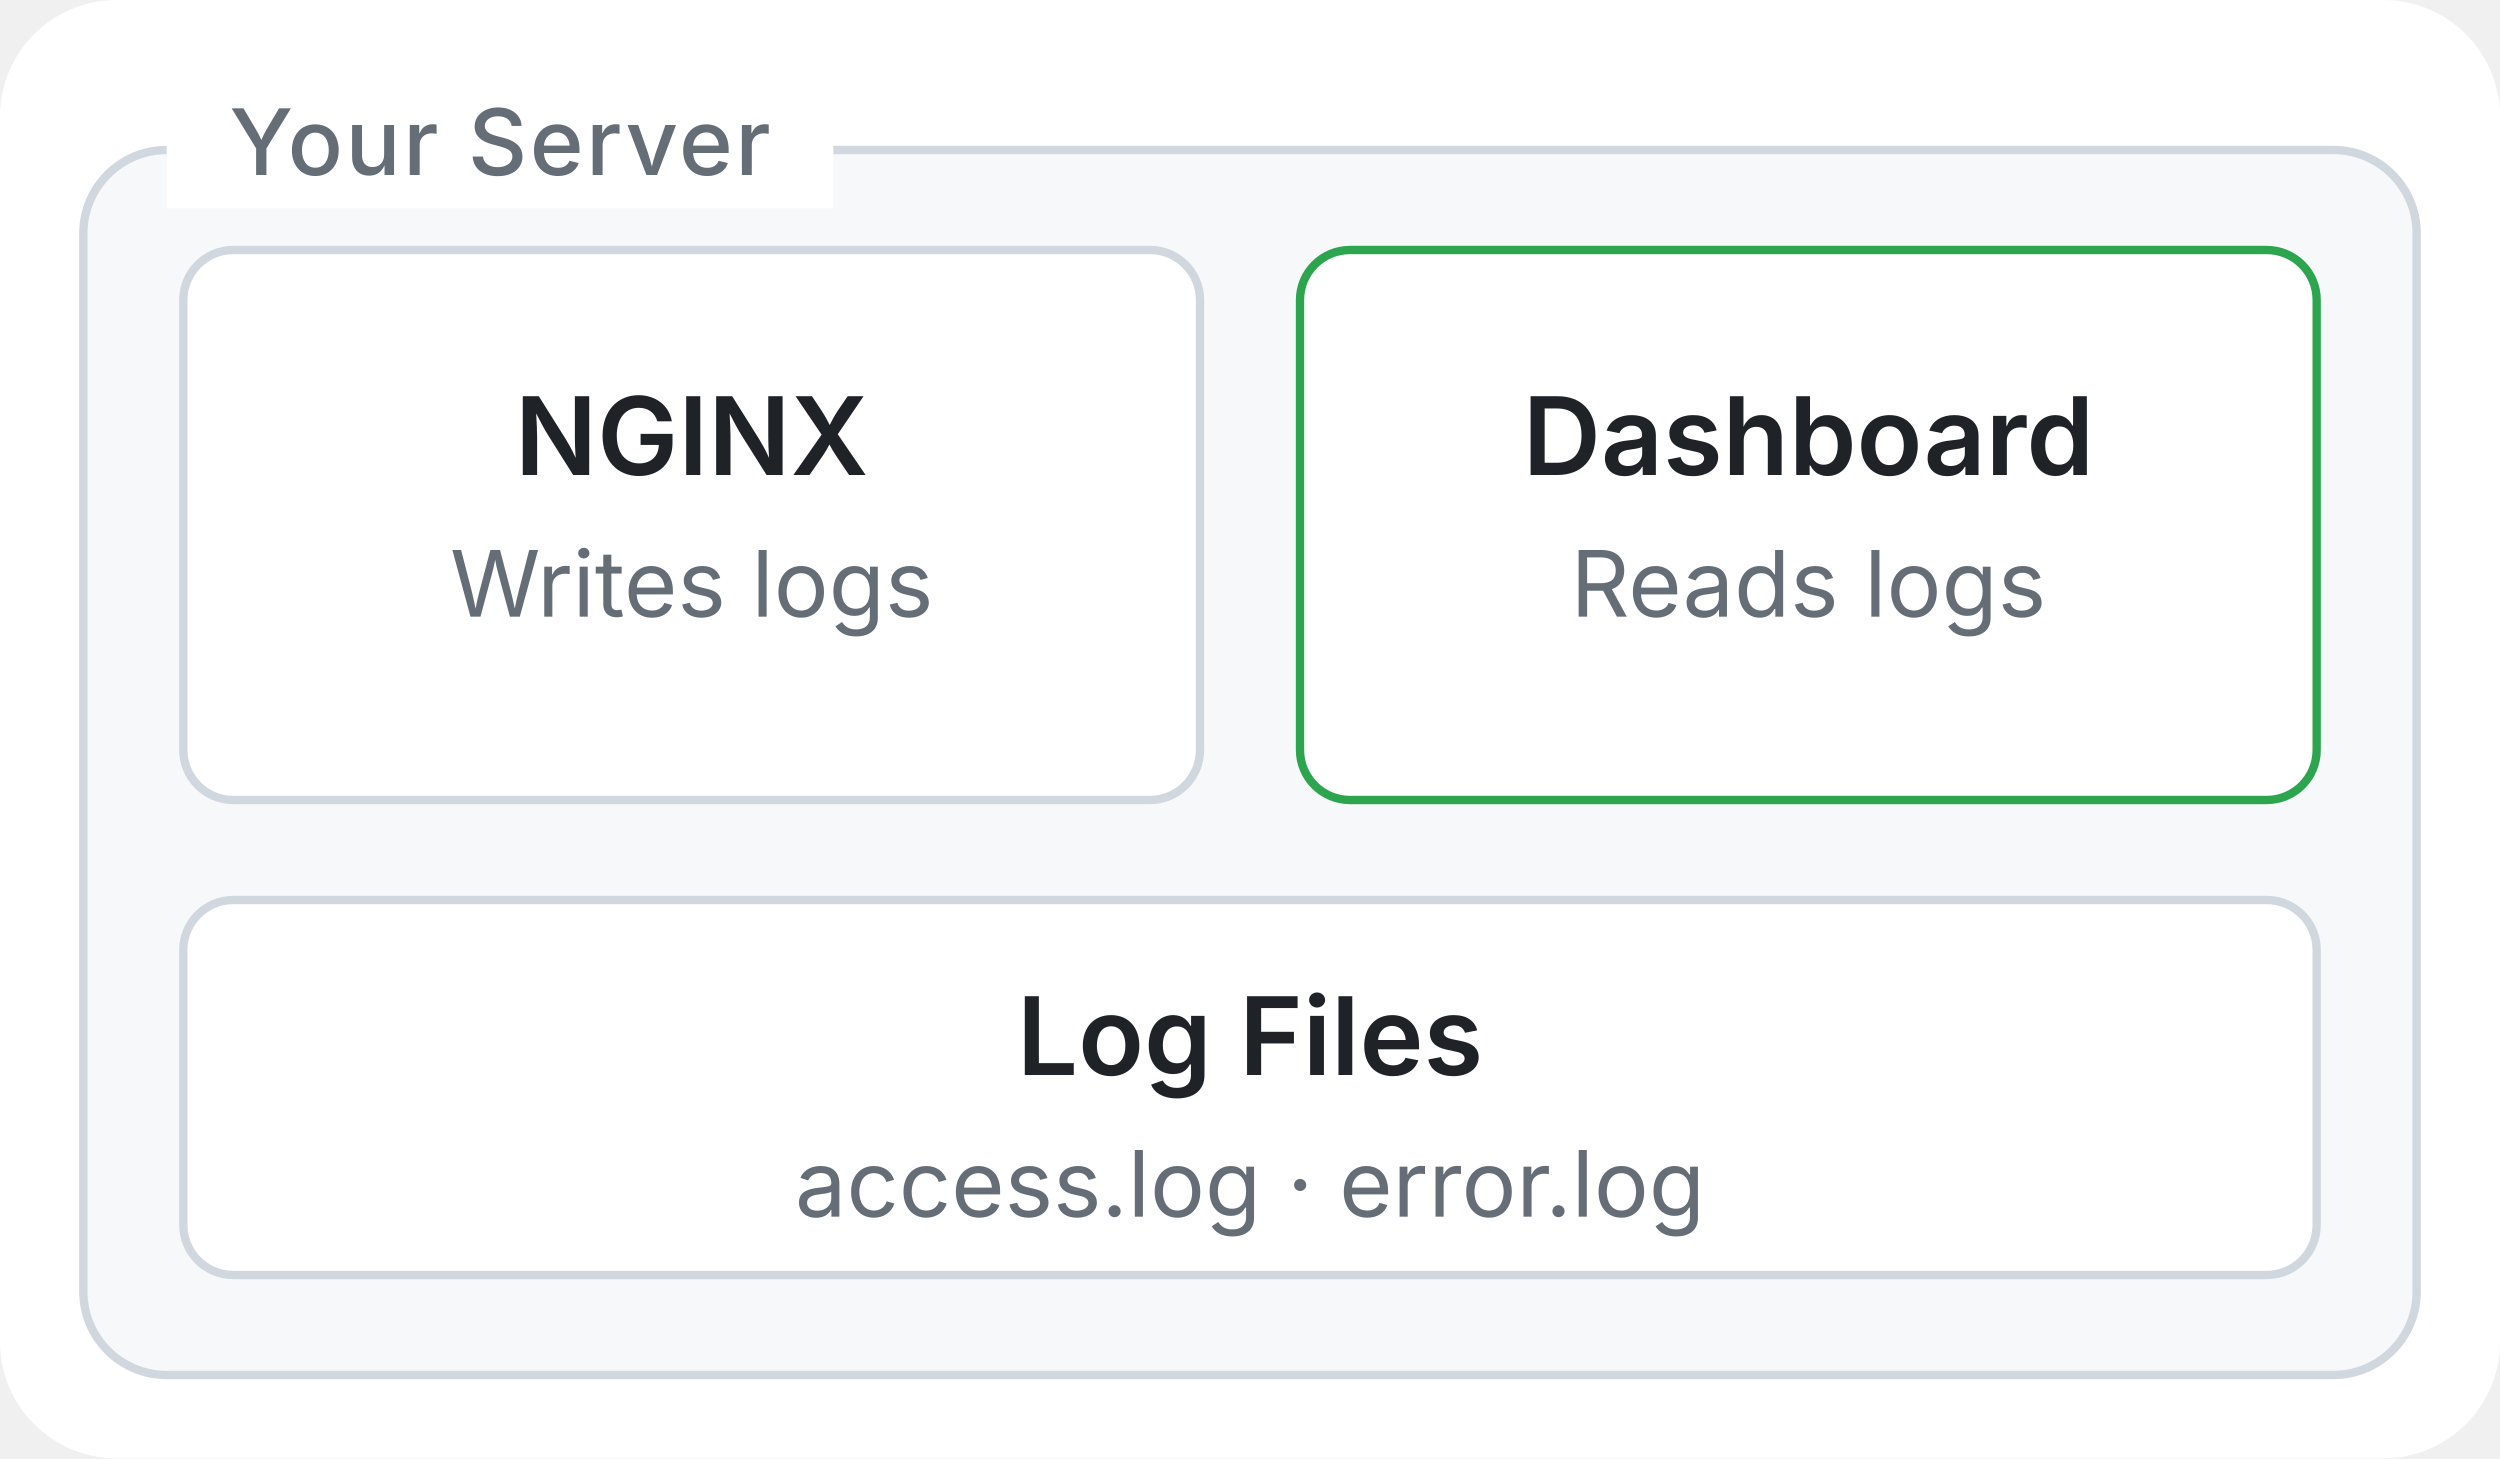
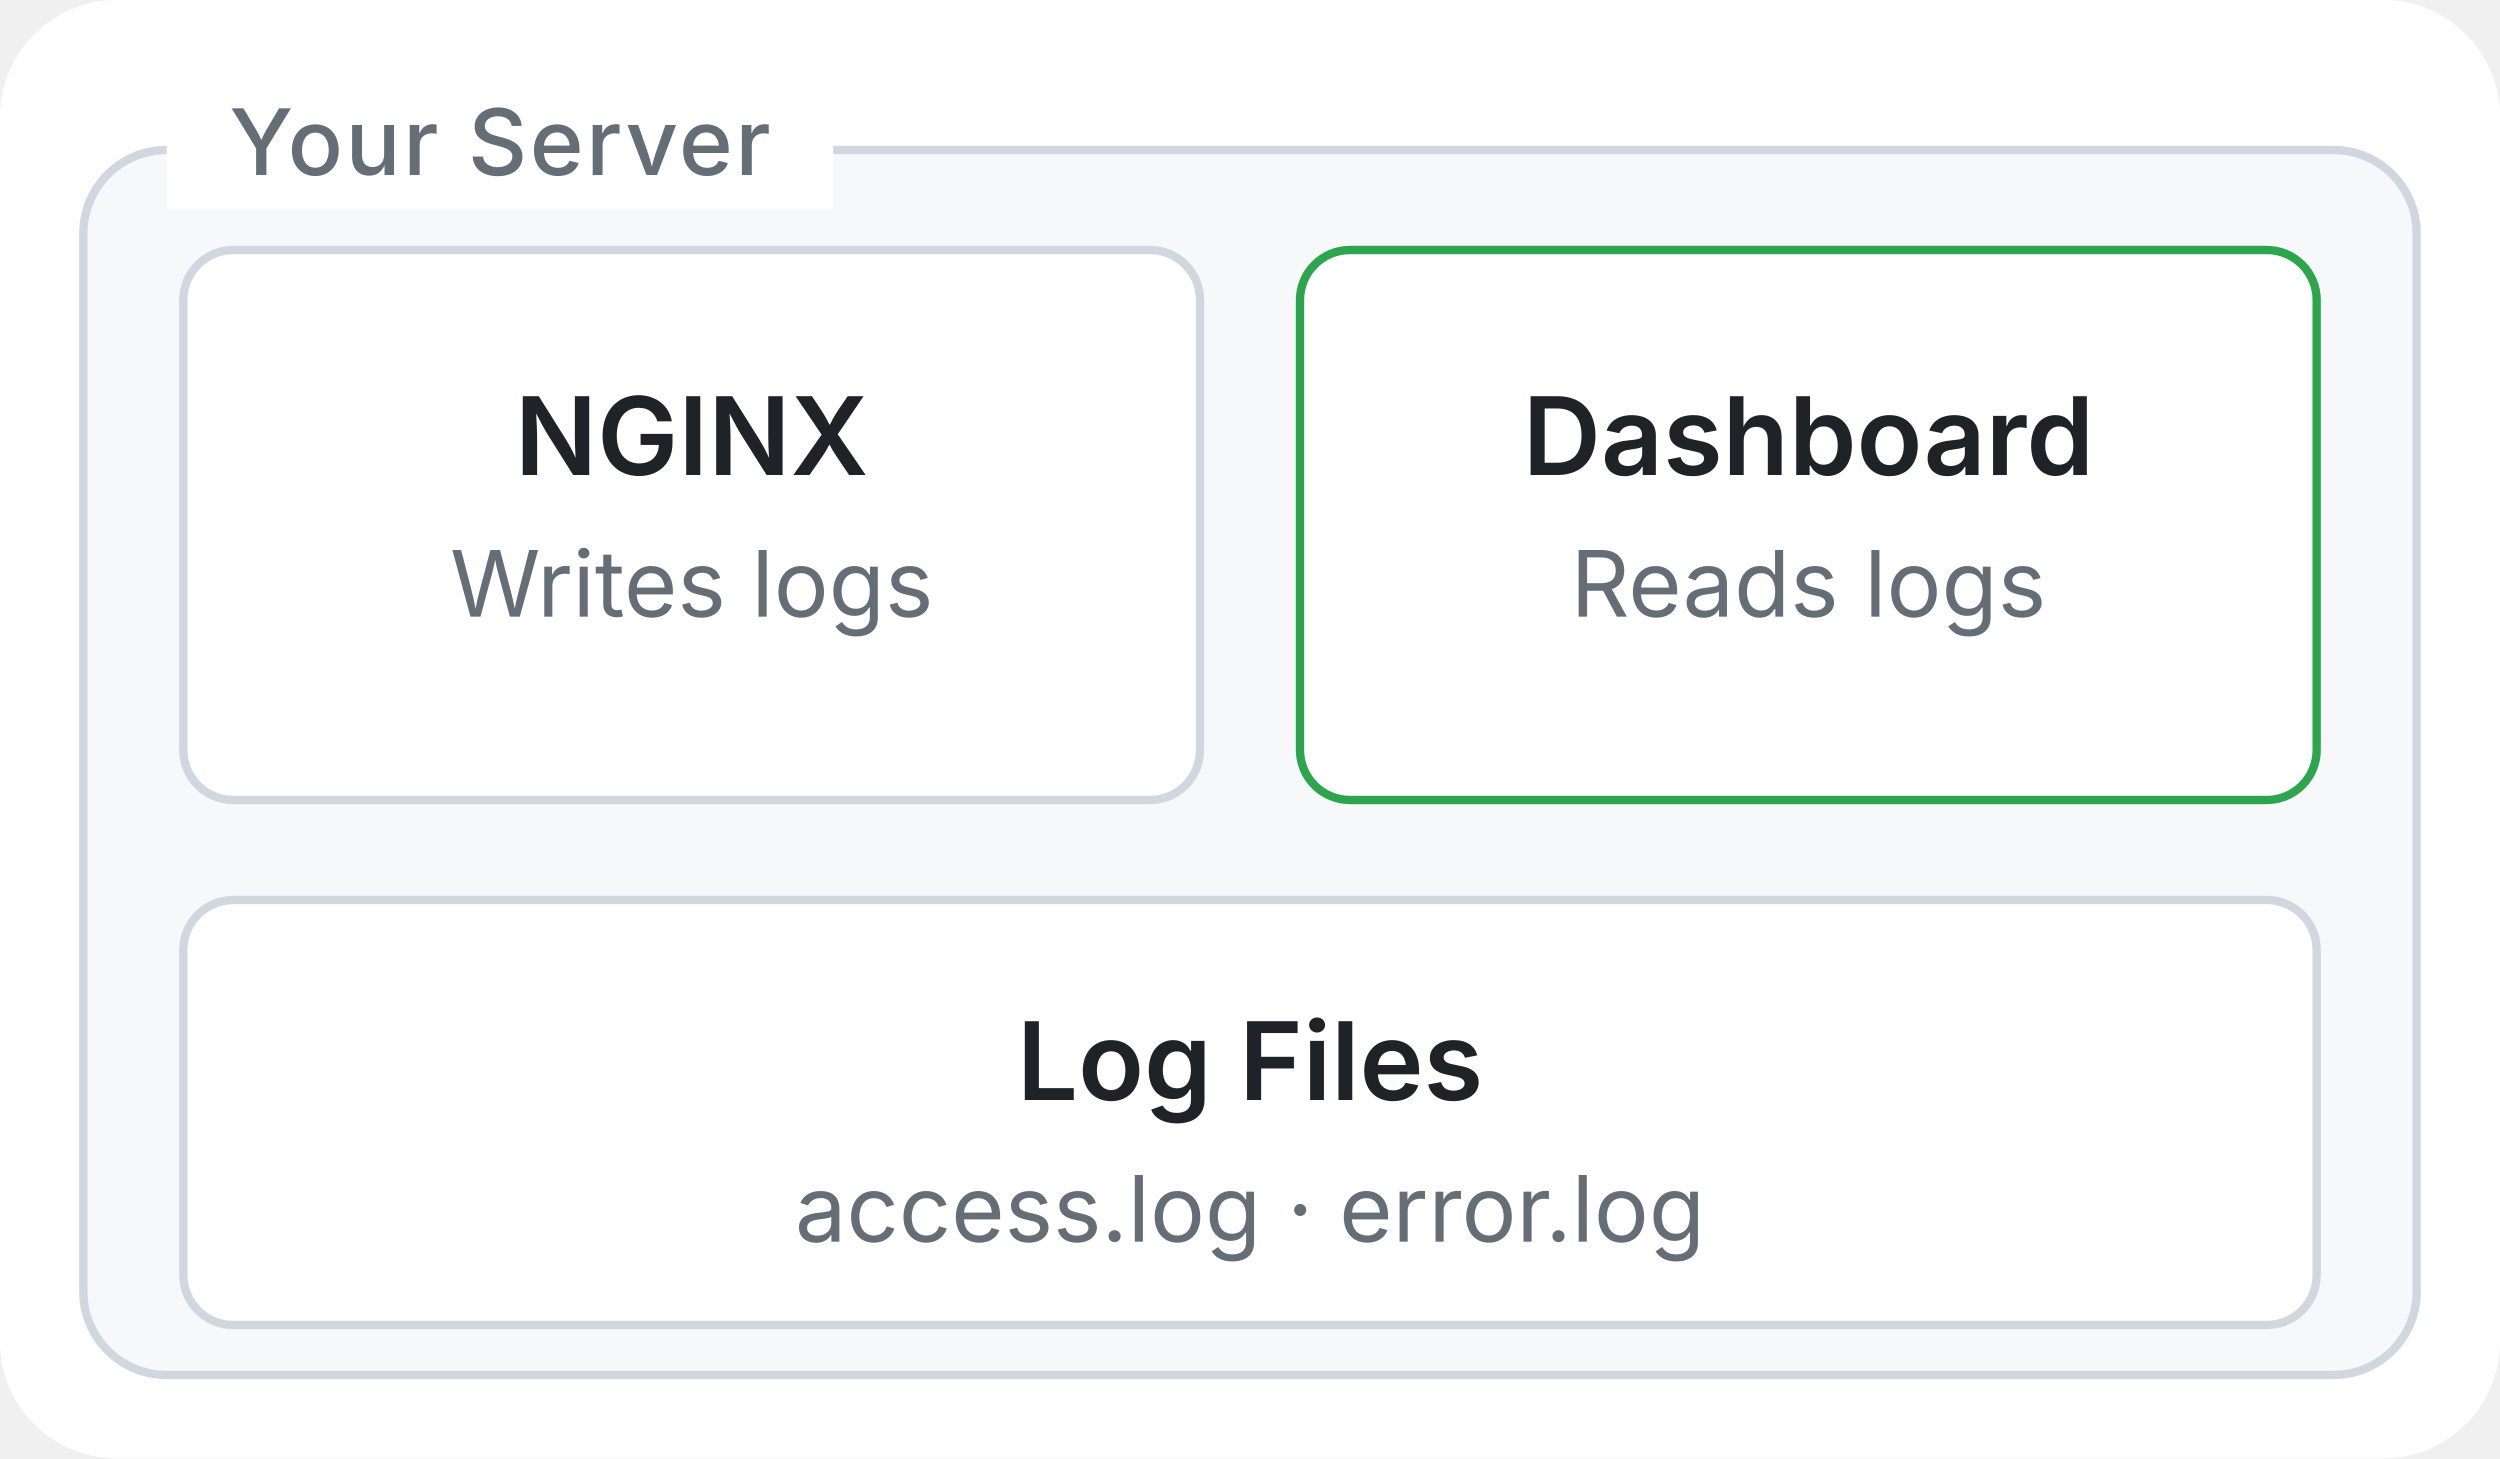
<svg xmlns="http://www.w3.org/2000/svg" width="300" height="175" viewBox="0 0 300 175">
  <defs>
    <clipPath id="rounded">
      <rect width="300" height="175" rx="14" />
    </clipPath>
  </defs>
  <style>
    text { font-family: Inter, Helvetica, Arial, sans-serif; }
  </style>
  <g clip-path="url(#rounded)">
    <rect width="300" height="175" fill="#ffffff" />
    <rect x="10" y="18" width="280" height="147" rx="10" fill="#f6f8fa" stroke="#d0d7de" stroke-width="1" />
    <rect x="20" y="11" width="80" height="14" fill="#ffffff" />
    <text x="60" y="21" text-anchor="middle" font-size="11" font-weight="500" fill="#656d76" letter-spacing="0.3">Your Server</text>
    <rect x="22" y="30" width="122" height="66" rx="6" fill="#ffffff" stroke="#d0d7de" stroke-width="1" />
    <text x="83" y="57" text-anchor="middle" font-size="13" font-weight="600" fill="#1f2328">NGINX</text>
    <text x="83" y="74" text-anchor="middle" font-size="11" fill="#656d76">Writes logs</text>
    <rect x="156" y="30" width="122" height="66" rx="6" fill="#ffffff" stroke="#2da44e" stroke-width="1" />
    <text x="217" y="57" text-anchor="middle" font-size="13" font-weight="600" fill="#1f2328">Dashboard</text>
    <text x="217" y="74" text-anchor="middle" font-size="11" fill="#656d76">Reads logs</text>
-     <rect x="22" y="108" width="256" height="45" rx="6" fill="#ffffff" stroke="#d0d7de" stroke-width="1" />
-     <text x="150" y="129" text-anchor="middle" font-size="13" font-weight="600" fill="#1f2328">Log Files</text>
-     <text x="150" y="146" text-anchor="middle" font-size="11" fill="#656d76">access.log · error.log</text>
+     <rect x="22" y="108" width="256" height="51" rx="6" fill="#ffffff" stroke="#d0d7de" stroke-width="1" />
+     <text x="150" y="132" text-anchor="middle" font-size="13" font-weight="600" fill="#1f2328">Log Files</text>
+     <text x="150" y="149" text-anchor="middle" font-size="11" fill="#656d76">access.log · error.log</text>
  </g>
</svg>
